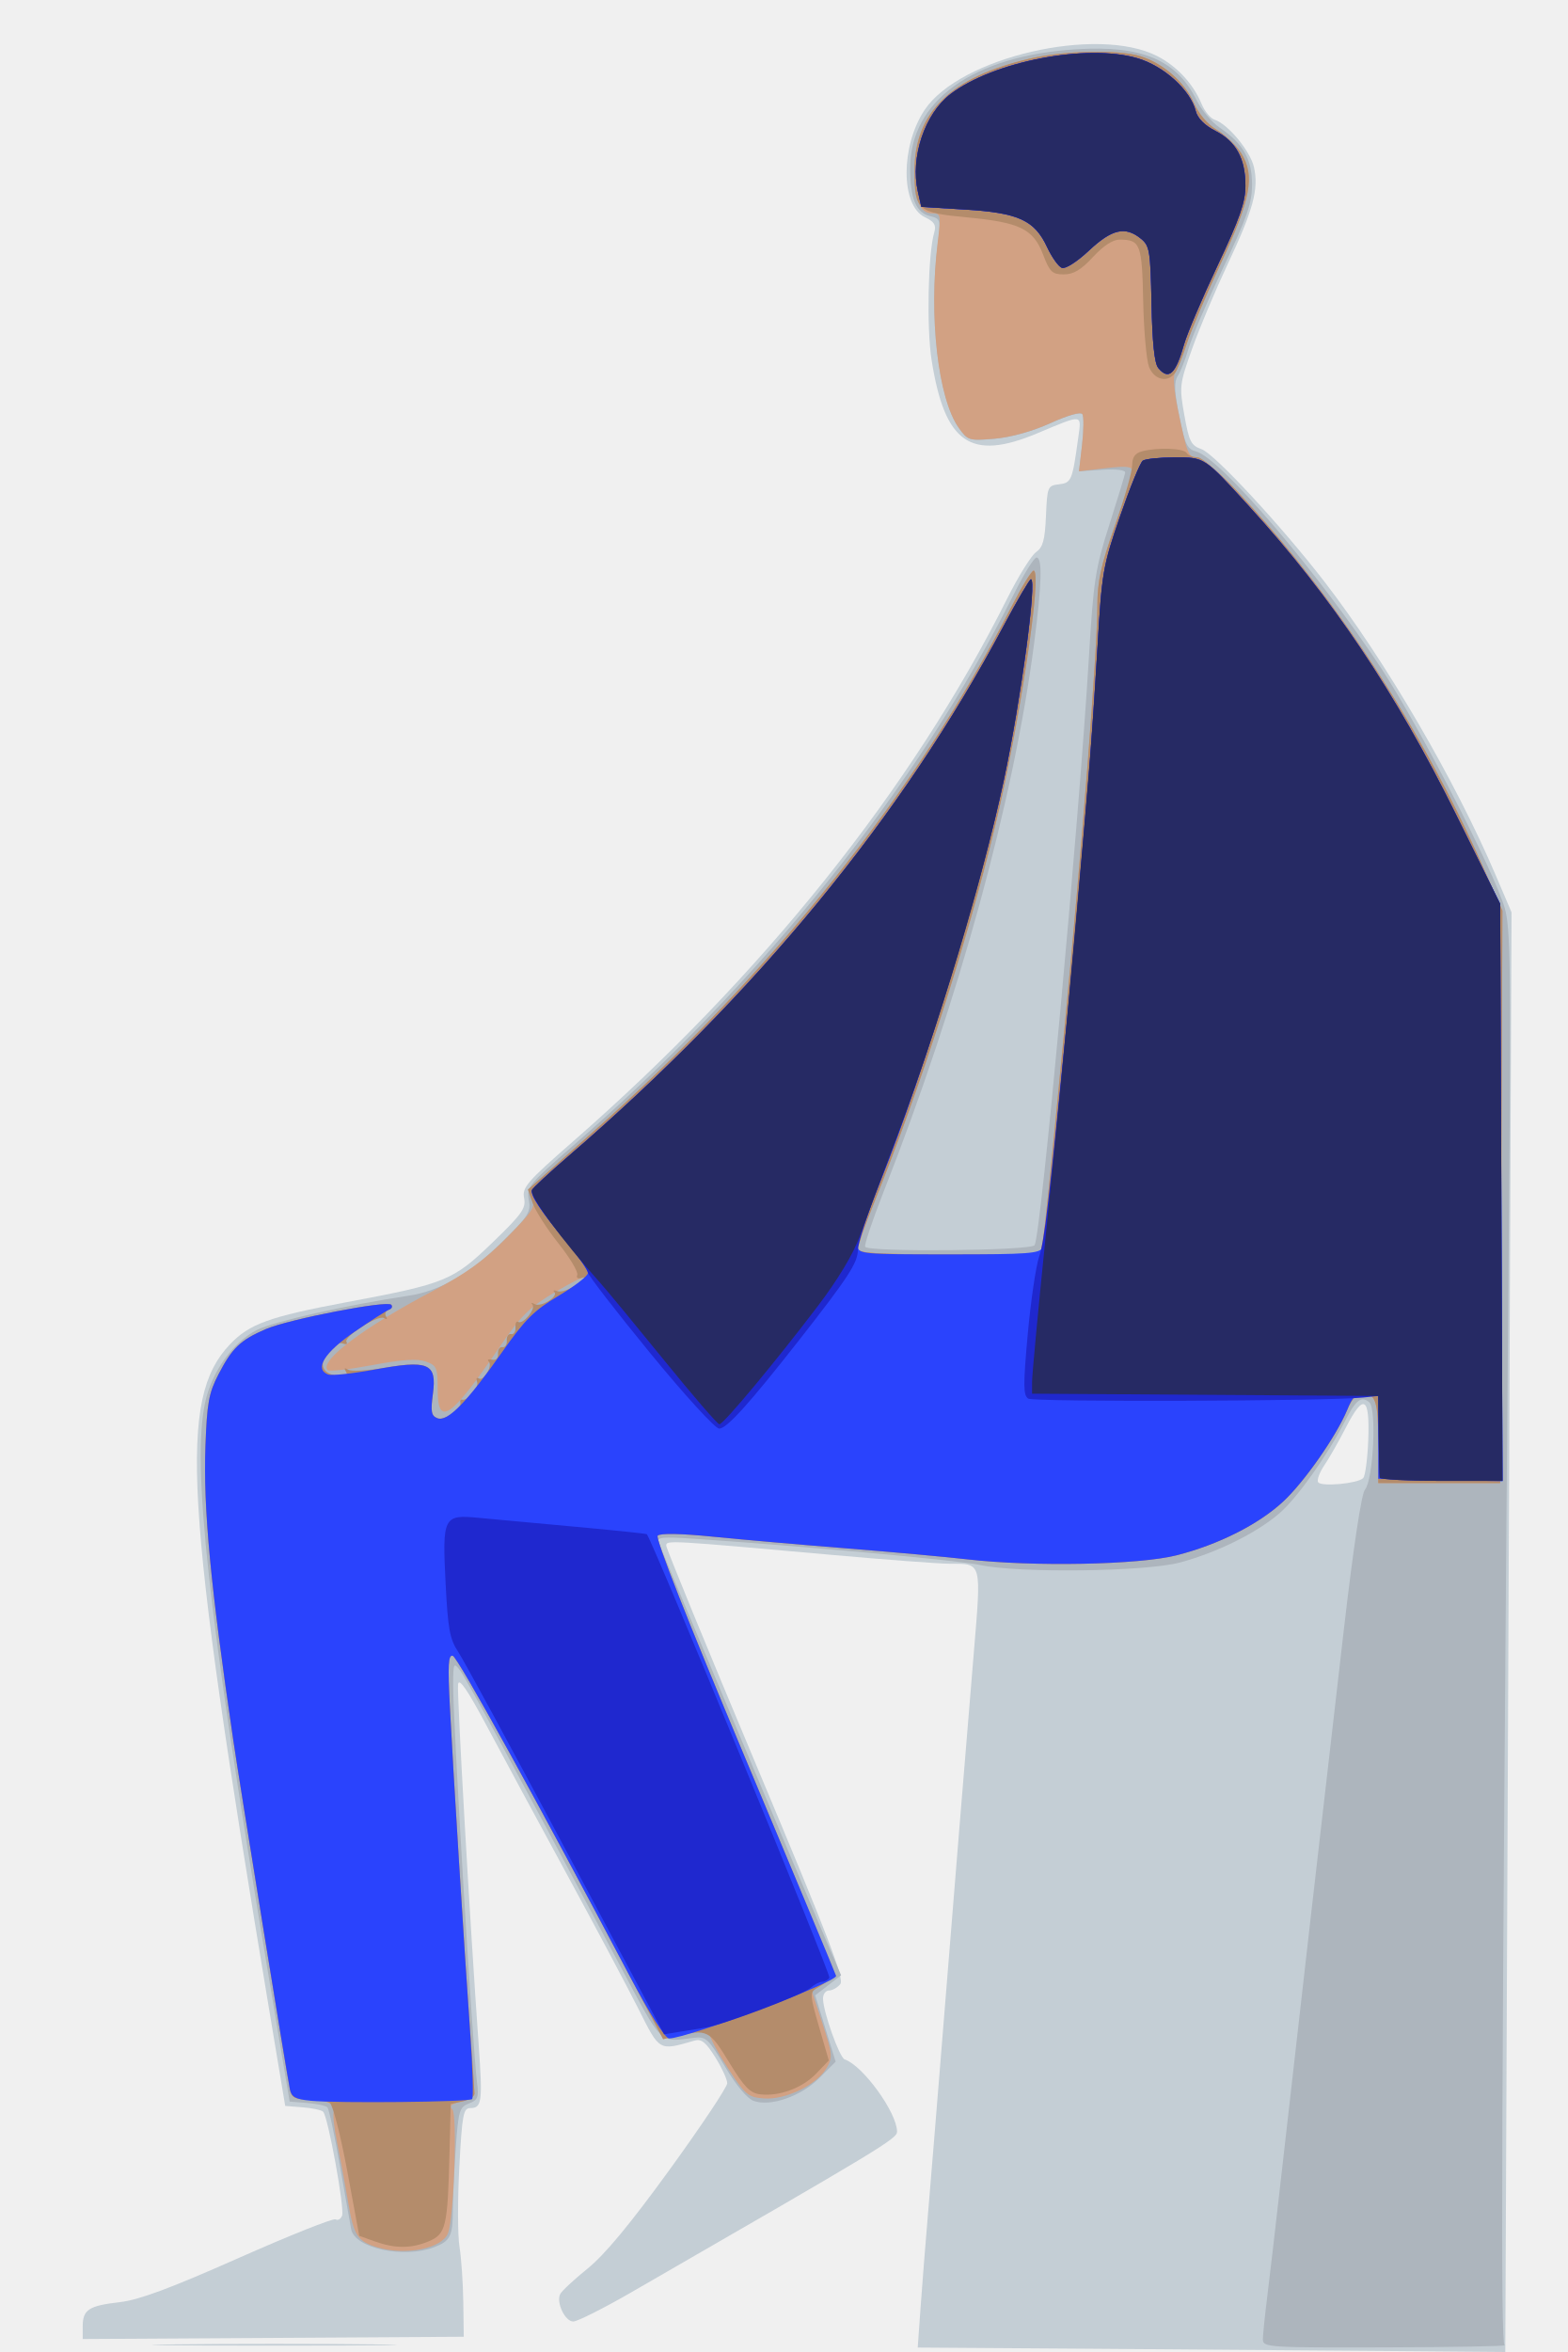
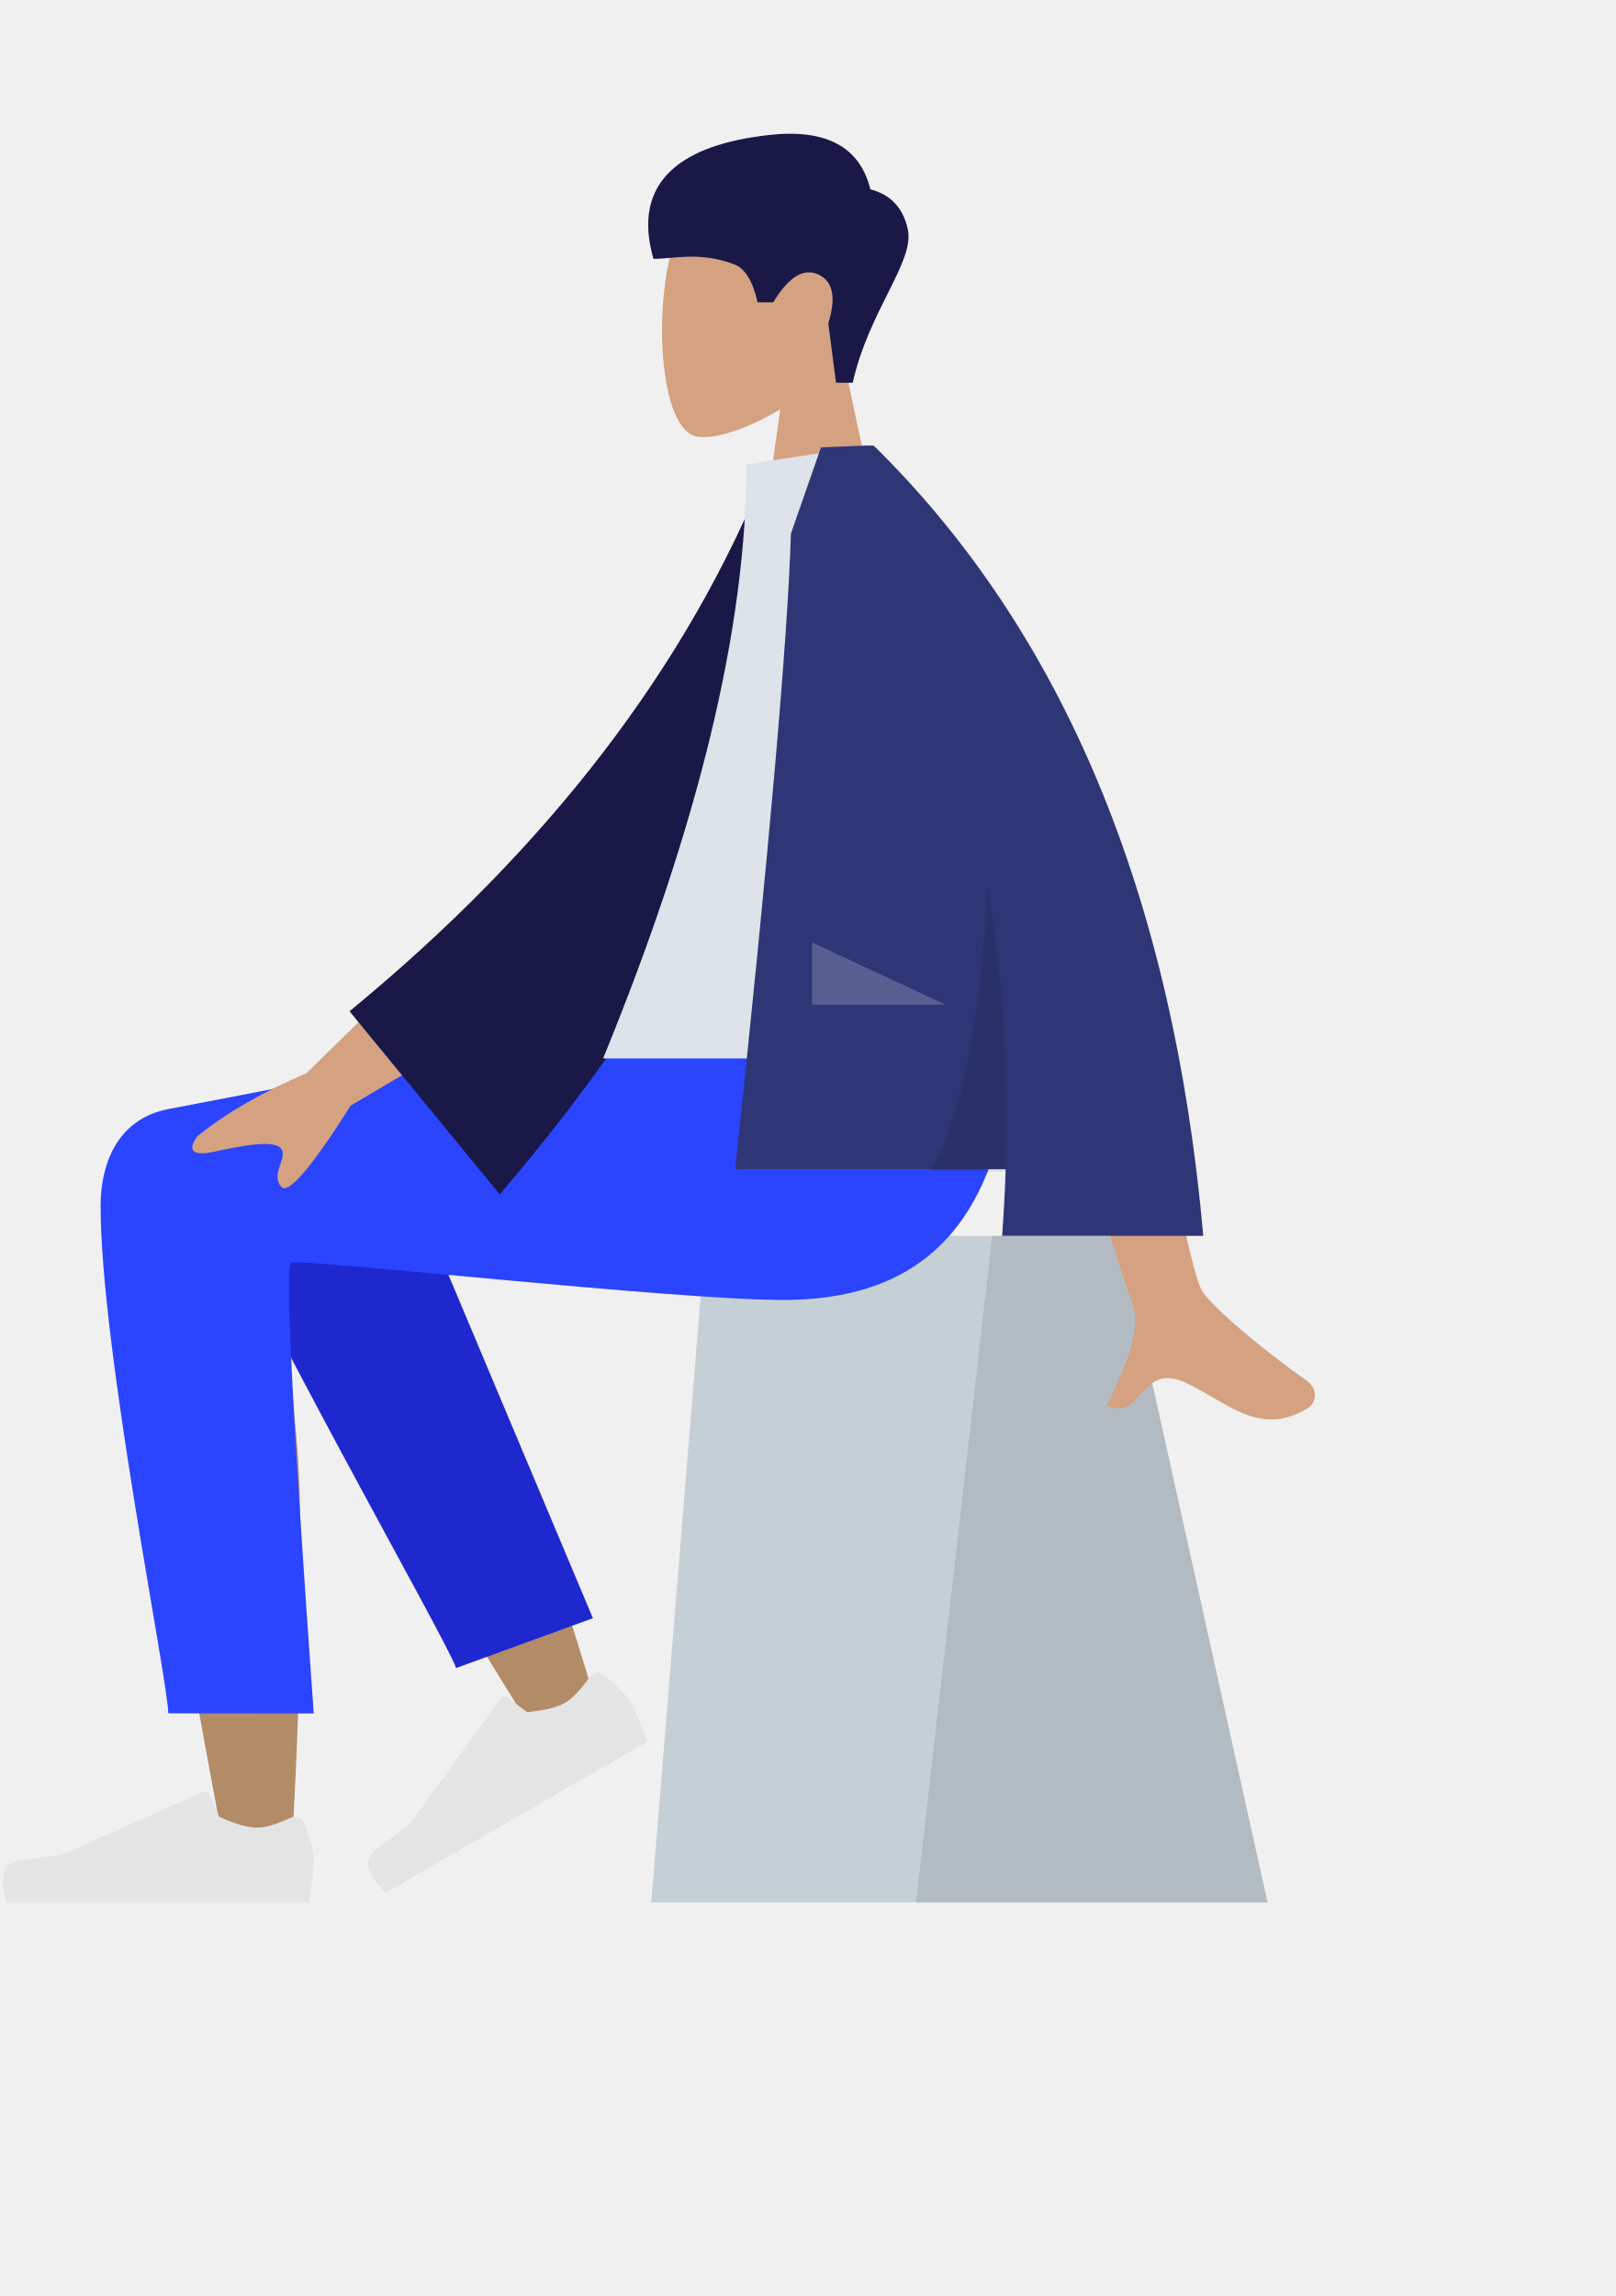
- <svg xmlns="http://www.w3.org/2000/svg" width="95.25mm" height="142.875mm" viewBox="0 0 95.25 142.875" version="1.1" id="svg8">
-   <defs id="defs2" />
-   <g id="layer1" transform="translate(-51.40476,-71.34821)">
-     <g id="g826">
-       <path style="fill:#c4ced5;stroke-width:0.265" d="m 117.583,214.025 -10.419,-0.072 0.174,-2.444 c 0.096,-1.344 0.291,-3.814 0.434,-5.487 0.143,-1.673 0.557,-6.734 0.92,-11.245 0.752,-9.349 1.254,-15.495 1.865,-22.856 0.481,-5.782 0.535,-5.576 -1.479,-5.583 -0.657,-0.002 -3.872,-0.244 -7.144,-0.537 -9.954,-0.892 -10.05,-0.897 -10.05,-0.563 0,0.168 2.451,6.143 5.448,13.279 4.428,10.546 5.388,13.046 5.127,13.36 -0.176,0.213 -0.485,0.386 -0.685,0.386 -0.2,0 -0.364,0.22 -0.364,0.488 0,0.784 1,3.594 1.317,3.699 1.105,0.368 3.181,3.235 3.181,4.393 0,0.424 -0.957,1.002 -16.16,9.763 -1.685,0.971 -3.265,1.765 -3.512,1.765 -0.492,0 -1.037,-1.121 -0.803,-1.651 0.081,-0.183 0.831,-0.886 1.668,-1.561 1.051,-0.849 2.598,-2.714 5.005,-6.036 1.916,-2.644 3.484,-4.996 3.484,-5.226 0,-0.23 -0.327,-0.941 -0.728,-1.581 -0.569,-0.909 -0.843,-1.129 -1.257,-1.01 -2.18,0.628 -2.106,0.67 -3.402,-1.91 -0.655,-1.303 -2.609,-4.979 -4.344,-8.168 -1.735,-3.189 -3.916,-7.227 -4.847,-8.973 -1.205,-2.259 -1.717,-3.008 -1.776,-2.597 -0.076,0.532 0.722,14.488 1.252,21.901 0.247,3.459 0.196,3.847 -0.51,3.847 -0.423,0 -0.495,0.388 -0.666,3.587 -0.106,1.973 -0.101,4.146 0.01,4.829 0.111,0.683 0.215,2.194 0.231,3.358 l 0.029,2.117 -11.576,0.069 -11.576,0.069 v -0.764 c 0,-1.019 0.367,-1.259 2.249,-1.475 1.174,-0.135 3.055,-0.833 7.227,-2.683 3.102,-1.376 5.752,-2.432 5.889,-2.347 0.137,0.085 0.315,-0.018 0.395,-0.227 0.164,-0.428 -0.857,-6.024 -1.152,-6.312 -0.104,-0.102 -0.665,-0.222 -1.247,-0.268 l -1.058,-0.084 -0.992,-5.953 c -5.14,-30.855 -5.501,-37.005 -2.368,-40.307 1.181,-1.245 2.387,-1.681 7.078,-2.561 6.055,-1.136 6.474,-1.308 8.902,-3.651 1.768,-1.706 2.018,-2.06 1.895,-2.679 -0.128,-0.642 0.17,-0.986 2.99,-3.452 11.5,-10.056 20.559,-21.387 26.375,-32.989 0.669,-1.335 1.452,-2.592 1.74,-2.794 0.42,-0.294 0.539,-0.73 0.603,-2.203 0.077,-1.773 0.104,-1.839 0.789,-1.918 0.756,-0.087 0.814,-0.225 1.168,-2.803 0.205,-1.491 0.337,-1.476 -2.5,-0.289 -4.044,1.691 -5.603,0.609 -6.404,-4.443 -0.313,-1.978 -0.221,-6.476 0.159,-7.769 0.132,-0.447 0.008,-0.646 -0.577,-0.926 -1.468,-0.704 -1.471,-4.324 -0.005,-6.517 2.139,-3.2 10.478,-5.128 14.127,-3.267 1.192,0.608 2.191,1.683 2.695,2.901 0.187,0.451 0.543,0.884 0.79,0.963 0.806,0.256 2.174,1.903 2.395,2.884 0.301,1.333 -0.042,2.597 -1.601,5.904 -0.741,1.573 -1.708,3.872 -2.149,5.108 -0.775,2.172 -0.791,2.31 -0.478,4.059 0.286,1.602 0.406,1.839 1.043,2.061 0.781,0.272 4.841,4.647 7.458,8.036 3.721,4.819 7.948,12.063 10.42,17.855 l 0.958,2.244 -0.19,43.727 -0.19,43.727 -7.433,-0.063 c -4.088,-0.035 -12.121,-0.096 -17.851,-0.135 z m 16.646,-52.887 c 0.126,-0.126 0.264,-1.168 0.308,-2.317 0.1,-2.641 -0.276,-2.856 -1.349,-0.773 -0.436,0.847 -1.03,1.889 -1.321,2.316 -0.29,0.427 -0.46,0.888 -0.376,1.023 0.178,0.288 2.404,0.085 2.738,-0.249 z m -72.175,52.622 c 3.311,-0.042 8.728,-0.042 12.039,0 3.311,0.042 0.602,0.076 -6.019,0.076 -6.621,0 -9.33,-0.034 -6.019,-0.076 z" id="path840" />
-       <path style="fill:#adb5bd;stroke-width:0.265" d="m 128.134,213.472 c 0,-0.268 0.118,-1.429 0.263,-2.58 0.145,-1.151 0.558,-4.712 0.919,-7.913 0.845,-7.501 2.553,-22.41 3.743,-32.676 0.578,-4.99 1.067,-8.221 1.279,-8.467 0.508,-0.586 0.721,-4.925 0.26,-5.307 -0.48,-0.398 -0.816,-0.144 -1.446,1.092 -1.088,2.133 -2.934,4.731 -4.024,5.665 -1.396,1.195 -3.762,2.365 -6.02,2.976 -2.084,0.564 -9.848,0.66 -12.171,0.151 -1.268,-0.278 -10.783,-1.149 -17.44,-1.596 -1.844,-0.124 -2.201,-0.086 -2.079,0.221 0.349,0.875 9.243,22.007 10.123,24.051 l 0.968,2.249 -0.788,0.61 -0.788,0.61 0.622,2.015 0.622,2.015 -0.987,0.987 c -1.116,1.116 -2.958,1.761 -3.99,1.397 -0.395,-0.14 -1.063,-0.937 -1.74,-2.078 -1.006,-1.697 -1.163,-1.844 -1.872,-1.759 -2.178,0.262 -1.867,0.571 -4.622,-4.591 -6.829,-12.794 -9.242,-17.242 -9.613,-17.727 -0.381,-0.497 -0.406,-0.449 -0.417,0.794 -0.019,2.141 1.179,22.123 1.456,24.281 0.111,0.863 0.044,1.029 -0.496,1.235 -0.574,0.218 -0.638,0.433 -0.798,2.681 -0.095,1.344 -0.175,3.051 -0.178,3.793 -0.005,1.586 -0.154,1.882 -1.143,2.258 -1.844,0.701 -4.816,0.058 -5.037,-1.09 -0.065,-0.337 -0.377,-2.101 -0.693,-3.92 -0.316,-1.819 -0.654,-3.389 -0.751,-3.488 -0.097,-0.099 -0.653,-0.218 -1.235,-0.265 l -1.058,-0.084 -1.375,-8.202 c -3.567,-21.275 -4.575,-30.461 -3.762,-34.255 0.402,-1.876 1.696,-3.69 3.152,-4.42 1.03,-0.517 5.391,-1.499 9.26,-2.086 1.852,-0.281 3.675,-1.333 5.623,-3.245 1.616,-1.586 1.772,-1.832 1.633,-2.571 -0.145,-0.77 0.009,-0.958 2.711,-3.308 11.546,-10.039 20.831,-21.664 26.779,-33.525 0.602,-1.201 1.212,-2.183 1.356,-2.183 0.369,0 0.326,1.596 -0.143,5.212 -1.228,9.483 -4.592,21.741 -9.134,33.285 -0.687,1.746 -1.196,3.264 -1.131,3.373 0.2,0.336 10.084,0.24 10.294,-0.1 0.386,-0.624 2.691,-25.577 3.297,-35.685 0.282,-4.709 0.391,-5.413 1.241,-8.07 0.512,-1.601 0.946,-3.029 0.965,-3.174 0.02,-0.156 -0.545,-0.226 -1.385,-0.172 l -1.418,0.092 0.186,-1.6 c 0.102,-0.88 0.112,-1.719 0.022,-1.864 -0.099,-0.16 -0.865,0.054 -1.943,0.543 -1.086,0.493 -2.407,0.861 -3.391,0.945 -1.558,0.133 -1.631,0.11 -2.181,-0.662 -1.244,-1.747 -1.835,-6.824 -1.29,-11.076 0.204,-1.594 0.196,-1.626 -0.472,-1.793 -0.838,-0.21 -1.191,-1.069 -1.191,-2.899 0,-4.109 3.826,-6.848 10.104,-7.232 3.991,-0.244 6.084,0.644 7.298,3.096 0.291,0.589 0.919,1.335 1.395,1.66 1.439,0.98 1.973,1.914 1.973,3.453 0,1.141 -0.294,1.989 -1.758,5.074 -0.967,2.037 -1.912,4.24 -2.099,4.895 -0.188,0.655 -0.48,1.4 -0.65,1.657 -0.238,0.36 -0.219,0.919 0.086,2.452 0.336,1.69 0.486,2.009 1.004,2.139 1.474,0.37 7.397,7.3 11.28,13.2 2.28,3.464 6.847,12.327 7.489,14.536 0.348,1.196 0.383,3.649 0.262,18.162 -0.468,55.928 -0.518,69.041 -0.268,69.146 0.146,0.061 -3.099,0.121 -7.21,0.132 -7.09,0.02 -7.474,-0.004 -7.474,-0.466 z" id="path838" />
-       <path style="fill:#d2a183;stroke-width:0.265" d="m 74.34,207.869 c -1.212,-0.364 -1.445,-0.721 -1.779,-2.722 -0.175,-1.047 -0.476,-2.669 -0.669,-3.604 -0.194,-0.935 -0.283,-1.812 -0.199,-1.948 0.237,-0.383 -0.476,-0.709 -1.564,-0.713 -0.81,-0.003 -1.009,-0.111 -1.108,-0.599 -0.206,-1.016 -3.033,-18.438 -3.445,-21.233 -1.384,-9.387 -1.826,-14.06 -1.689,-17.859 0.095,-2.632 0.203,-3.221 0.797,-4.366 0.829,-1.598 1.327,-2.073 2.87,-2.738 1.383,-0.597 7.362,-1.759 7.62,-1.481 0.097,0.105 0.042,0.238 -0.122,0.297 -0.164,0.059 -1.116,0.669 -2.117,1.355 -1.824,1.252 -2.448,2.26 -1.599,2.586 0.214,0.082 1.483,-0.052 2.82,-0.298 3.292,-0.605 3.798,-0.397 3.551,1.463 -0.147,1.105 -0.101,1.348 0.279,1.494 0.606,0.233 1.791,-0.979 3.912,-4.002 1.4,-1.994 1.958,-2.552 3.434,-3.432 0.97,-0.578 1.714,-1.1 1.654,-1.16 -0.06,-0.06 -0.917,0.371 -1.904,0.957 -1.511,0.898 -2.033,1.416 -3.301,3.276 -2.981,4.373 -3.785,4.929 -3.785,2.617 0,-1.335 -0.055,-1.465 -0.723,-1.703 -0.52,-0.185 -1.434,-0.124 -3.255,0.219 -1.392,0.262 -2.611,0.398 -2.707,0.301 -0.544,-0.544 2.239,-2.632 6.441,-4.833 1.973,-1.034 3.076,-1.831 4.438,-3.209 1.575,-1.592 1.776,-1.902 1.53,-2.362 -0.253,-0.472 0.142,-0.904 3.669,-4.025 10.879,-9.626 19.745,-20.734 25.427,-31.86 0.64,-1.253 1.265,-2.279 1.389,-2.279 0.553,-0.003 -0.858,9.372 -2.333,15.501 -1.715,7.13 -4.55,15.947 -7.389,22.979 -0.525,1.302 -0.955,2.522 -0.955,2.712 0,0.273 1.159,0.345 5.544,0.345 h 5.544 l 0.147,-0.86 c 0.137,-0.804 0.38,-3.174 1.332,-13.031 1.053,-10.898 1.98,-22.79 1.982,-25.452 0.002,-1.541 0.203,-2.474 1.058,-4.895 0.581,-1.645 1.057,-3.151 1.058,-3.348 0.002,-0.281 -0.341,-0.317 -1.615,-0.169 l -1.617,0.188 0.186,-1.603 c 0.102,-0.882 0.112,-1.722 0.022,-1.867 -0.099,-0.16 -0.865,0.054 -1.943,0.543 -1.086,0.493 -2.407,0.861 -3.391,0.945 -1.558,0.133 -1.631,0.11 -2.181,-0.662 -1.26,-1.769 -1.828,-6.766 -1.279,-11.239 0.208,-1.694 0.192,-1.786 -0.321,-1.786 -0.768,0 -1.089,-0.778 -1.089,-2.639 0,-3.507 2.23,-5.653 7.037,-6.77 2.06,-0.479 5.351,-0.55 6.682,-0.143 1.364,0.416 2.696,1.572 3.247,2.818 0.311,0.703 0.846,1.333 1.421,1.672 0.507,0.299 1.168,0.936 1.469,1.415 0.85,1.354 0.586,2.767 -1.256,6.714 -0.877,1.879 -1.805,4.072 -2.062,4.872 -0.257,0.8 -0.573,1.588 -0.701,1.751 -0.138,0.175 -0.067,1.094 0.174,2.249 0.568,2.722 0.632,2.879 1.179,2.879 0.267,0 1.35,0.923 2.408,2.051 5.944,6.34 11.192,14.347 14.92,22.764 l 1.205,2.722 -0.068,17.387 -0.068,17.387 h -3.704 -3.704 v -2.381 c 0,-2.577 -0.146,-3.043 -0.955,-3.043 -0.36,0 -0.658,0.315 -0.938,0.992 -0.655,1.582 -2.624,4.393 -3.9,5.569 -1.502,1.384 -3.913,2.598 -6.448,3.247 -2.285,0.585 -8.733,0.71 -12.732,0.248 -1.253,-0.145 -4.541,-0.443 -7.306,-0.663 -2.765,-0.22 -6.428,-0.54 -8.139,-0.712 -1.948,-0.196 -3.205,-0.22 -3.362,-0.063 -0.156,0.156 1.824,5.188 5.295,13.454 3.049,7.262 5.544,13.242 5.544,13.287 0,0.045 -0.337,0.257 -0.748,0.47 l -0.748,0.387 0.665,2.022 c 0.618,1.881 0.636,2.072 0.252,2.729 -0.59,1.011 -2.484,1.932 -3.784,1.84 -0.981,-0.07 -1.137,-0.198 -2.182,-1.795 -0.619,-0.946 -1.126,-1.883 -1.126,-2.084 -0.001,-0.362 -0.057,-0.358 -2.281,0.151 -0.489,0.112 -0.816,-0.356 -2.565,-3.666 -5.566,-10.534 -10.457,-19.391 -10.767,-19.494 -0.279,-0.093 -0.314,0.521 -0.178,3.162 0.213,4.127 0.885,14.853 1.225,19.549 0.142,1.965 0.263,3.711 0.268,3.882 0.005,0.17 -0.36,0.391 -0.811,0.49 -0.582,0.128 -0.738,0.262 -0.537,0.463 0.318,0.318 0.106,6.536 -0.256,7.519 -0.345,0.935 -2.572,1.387 -4.291,0.871 z" id="path836" />
-       <path style="fill:#b48c6b;stroke-width:0.265" d="m 74.159,207.499 -0.926,-0.333 -0.729,-3.931 c -0.401,-2.162 -0.877,-4.025 -1.058,-4.14 -0.181,-0.115 -0.774,-0.211 -1.317,-0.213 -0.81,-0.003 -1.009,-0.111 -1.108,-0.599 -0.206,-1.016 -3.033,-18.438 -3.445,-21.233 -1.384,-9.387 -1.826,-14.06 -1.689,-17.859 0.095,-2.632 0.203,-3.221 0.797,-4.366 0.829,-1.598 1.327,-2.073 2.87,-2.738 1.383,-0.597 7.362,-1.759 7.62,-1.481 0.097,0.105 0.026,0.244 -0.156,0.309 -0.183,0.065 -0.254,0.246 -0.158,0.402 0.101,0.164 0.05,0.206 -0.121,0.1 -0.359,-0.222 -2.481,1.13 -2.281,1.453 0.078,0.126 -0.021,0.167 -0.219,0.091 -0.483,-0.185 -1.324,0.776 -1.209,1.382 0.058,0.305 0.369,0.514 0.845,0.569 0.543,0.062 0.697,-0.004 0.552,-0.239 -0.135,-0.219 -0.092,-0.258 0.132,-0.12 0.183,0.113 1.196,0.058 2.25,-0.122 2.663,-0.456 3.134,-0.197 2.896,1.594 -0.143,1.076 -0.096,1.335 0.267,1.474 0.442,0.17 1.509,-0.56 1.402,-0.959 -0.031,-0.114 0.015,-0.189 0.102,-0.167 0.35,0.088 1.048,-0.731 0.916,-1.075 -0.078,-0.203 -0.03,-0.299 0.107,-0.215 0.305,0.189 0.859,-0.776 0.596,-1.039 -0.104,-0.104 -0.011,-0.149 0.208,-0.101 0.241,0.054 0.383,-0.089 0.362,-0.364 -0.019,-0.249 0.1,-0.428 0.265,-0.397 0.165,0.031 0.284,-0.148 0.265,-0.397 -0.019,-0.249 0.1,-0.428 0.265,-0.397 0.165,0.031 0.283,-0.151 0.263,-0.404 -0.02,-0.253 0.053,-0.405 0.163,-0.337 0.294,0.182 1.099,-0.796 0.866,-1.053 -0.109,-0.121 -0.05,-0.134 0.131,-0.029 0.382,0.22 1.48,-0.456 1.197,-0.738 -0.104,-0.104 -0.014,-0.123 0.2,-0.043 0.214,0.08 0.746,-0.105 1.183,-0.411 0.437,-0.306 0.591,-0.491 0.344,-0.41 -0.283,0.092 -0.404,0.029 -0.328,-0.171 0.067,-0.175 -0.445,-1.032 -1.138,-1.905 -0.693,-0.873 -1.396,-1.968 -1.562,-2.432 l -0.302,-0.845 3.932,-3.479 c 10.858,-9.607 19.729,-20.724 25.407,-31.842 0.64,-1.253 1.265,-2.279 1.389,-2.279 0.553,-0.003 -0.858,9.372 -2.333,15.501 -1.715,7.13 -4.55,15.947 -7.389,22.979 -0.525,1.302 -0.955,2.522 -0.955,2.712 0,0.273 1.159,0.345 5.544,0.345 h 5.544 l 0.147,-0.86 c 0.137,-0.804 0.38,-3.174 1.332,-13.031 1.053,-10.898 1.98,-22.79 1.982,-25.452 0.002,-1.541 0.203,-2.474 1.058,-4.895 0.581,-1.645 1.057,-3.304 1.058,-3.688 0.002,-0.498 0.172,-0.742 0.598,-0.856 0.936,-0.251 2.532,-0.193 2.712,0.098 0.09,0.146 0.383,0.265 0.651,0.265 0.268,0 1.353,0.923 2.41,2.051 5.944,6.34 11.192,14.347 14.92,22.764 l 1.205,2.722 -0.068,17.387 -0.068,17.387 h -3.704 -3.704 v -2.381 c 0,-2.577 -0.146,-3.043 -0.955,-3.043 -0.36,0 -0.658,0.315 -0.938,0.992 -0.655,1.582 -2.624,4.393 -3.9,5.569 -1.502,1.384 -3.913,2.598 -6.448,3.247 -2.285,0.585 -8.733,0.71 -12.732,0.248 -1.253,-0.145 -4.541,-0.443 -7.306,-0.663 -2.765,-0.22 -6.428,-0.54 -8.139,-0.712 -1.948,-0.196 -3.205,-0.22 -3.362,-0.063 -0.156,0.156 1.828,5.196 5.304,13.474 4.611,10.981 5.488,13.27 5.17,13.492 -0.21,0.147 -0.583,0.388 -0.827,0.535 -0.412,0.248 -0.401,0.418 0.152,2.322 l 0.597,2.055 -0.759,0.793 c -0.845,0.882 -2.247,1.404 -3.404,1.267 -0.621,-0.073 -0.968,-0.43 -1.891,-1.942 -1.201,-1.967 -1.327,-2.031 -3.189,-1.596 l -0.824,0.192 -2.006,-3.796 C 84.121,180.893 79.229,172.037 78.92,171.933 c -0.279,-0.093 -0.314,0.521 -0.178,3.162 0.213,4.127 0.885,14.853 1.225,19.549 0.142,1.965 0.263,3.711 0.268,3.882 0.005,0.17 -0.318,0.382 -0.718,0.471 l -0.728,0.161 -0.073,2.968 c -0.111,4.504 -0.213,4.934 -1.268,5.375 -1.069,0.447 -2.044,0.446 -3.288,-0.002 z M 121.219,93.639 c -0.158,-0.4 -0.318,-2.199 -0.356,-3.998 -0.072,-3.48 -0.168,-3.729 -1.435,-3.737 -0.406,-0.003 -0.989,0.379 -1.613,1.054 -0.725,0.785 -1.183,1.058 -1.776,1.058 -0.703,0 -0.853,-0.143 -1.255,-1.196 -0.598,-1.565 -1.408,-1.963 -4.607,-2.265 -3.032,-0.286 -3.21,-0.442 -3.21,-2.818 0,-3.576 2.196,-5.709 7.037,-6.835 2.06,-0.479 5.351,-0.55 6.682,-0.143 1.364,0.416 2.696,1.572 3.247,2.818 0.311,0.703 0.846,1.333 1.421,1.672 0.507,0.299 1.168,0.936 1.469,1.415 0.85,1.354 0.586,2.767 -1.256,6.714 -0.877,1.879 -1.805,4.072 -2.062,4.872 -0.257,0.8 -0.586,1.604 -0.73,1.786 -0.458,0.578 -1.251,0.375 -1.556,-0.397 z" id="path834" />
-       <path style="fill:#2a43fd;stroke-width:0.265" d="m 70.258,198.957 c -0.899,-0.088 -1.147,-0.226 -1.24,-0.69 -0.206,-1.023 -3.037,-18.475 -3.441,-21.218 -1.384,-9.387 -1.826,-14.06 -1.689,-17.859 0.095,-2.632 0.203,-3.221 0.797,-4.366 0.829,-1.598 1.327,-2.073 2.87,-2.738 1.383,-0.597 7.362,-1.759 7.62,-1.481 0.097,0.105 0.042,0.238 -0.122,0.297 -0.164,0.059 -1.116,0.669 -2.117,1.355 -1.824,1.252 -2.448,2.26 -1.599,2.586 0.214,0.082 1.483,-0.052 2.82,-0.298 3.292,-0.605 3.798,-0.397 3.551,1.463 -0.147,1.105 -0.101,1.348 0.279,1.494 0.606,0.233 1.791,-0.979 3.912,-4.002 1.404,-2 1.955,-2.551 3.448,-3.44 0.977,-0.582 1.777,-1.201 1.777,-1.375 1.19e-4,-0.174 -0.574,-1.008 -1.275,-1.852 -1.567,-1.886 -2.243,-2.903 -2.123,-3.196 0.05,-0.123 1.044,-1.044 2.208,-2.048 11.445,-9.868 20.27,-20.616 26.445,-32.208 0.833,-1.564 1.581,-2.844 1.662,-2.844 0.381,0 -0.595,7.25 -1.639,12.171 -1.38,6.505 -4.759,17.485 -7.521,24.437 -0.744,1.871 -1.352,3.628 -1.352,3.903 0,0.474 0.283,0.5 5.528,0.5 4.839,0 5.548,-0.053 5.692,-0.426 0.09,-0.234 0.401,-2.824 0.691,-5.755 0.29,-2.931 0.645,-6.519 0.789,-7.974 0.276,-2.79 0.842,-9.147 1.306,-14.684 0.153,-1.819 0.403,-5.45 0.556,-8.07 0.266,-4.545 0.329,-4.908 1.374,-7.938 0.602,-1.746 1.222,-3.262 1.377,-3.369 0.155,-0.107 1.013,-0.196 1.906,-0.198 1.859,-0.005 1.798,-0.045 4.571,2.998 4.967,5.449 8.881,11.278 12.548,18.688 l 2.687,5.43 0.072,17.536 0.072,17.536 -3.776,-0.073 -3.776,-0.073 v -2.514 -2.514 l -0.734,-0.084 c -0.632,-0.073 -0.792,0.056 -1.152,0.926 -0.662,1.598 -2.626,4.406 -3.907,5.587 -1.502,1.384 -3.913,2.598 -6.448,3.247 -2.285,0.585 -8.733,0.71 -12.732,0.248 -1.253,-0.145 -4.541,-0.443 -7.306,-0.663 -2.765,-0.22 -6.428,-0.54 -8.139,-0.712 -1.948,-0.196 -3.205,-0.22 -3.362,-0.063 -0.156,0.156 1.824,5.188 5.295,13.454 3.049,7.262 5.544,13.243 5.544,13.29 0,0.404 -9.069,3.798 -10.149,3.798 -0.232,0 -1.197,-1.528 -2.382,-3.77 -5.557,-10.517 -10.445,-19.366 -10.754,-19.47 -0.279,-0.093 -0.314,0.521 -0.178,3.162 0.203,3.938 0.862,14.51 1.234,19.792 0.148,2.098 0.2,3.884 0.115,3.969 -0.179,0.18 -8.183,0.262 -9.833,0.101 z M 121.776,93.696 c -0.227,-0.273 -0.36,-1.548 -0.406,-3.895 -0.064,-3.231 -0.112,-3.523 -0.651,-3.959 -0.946,-0.766 -1.751,-0.581 -3.147,0.724 -0.738,0.69 -1.436,1.135 -1.652,1.052 -0.206,-0.079 -0.608,-0.645 -0.894,-1.258 -0.761,-1.633 -1.741,-2.084 -4.959,-2.28 l -2.684,-0.164 -0.209,-0.926 c -0.47,-2.086 0.416,-4.732 1.986,-5.93 2.602,-1.984 8.267,-3.072 11.344,-2.177 1.605,0.466 3.232,1.94 3.552,3.216 0.108,0.431 0.543,0.869 1.192,1.2 1.254,0.64 1.826,1.684 1.826,3.333 0,0.993 -0.354,2.005 -1.692,4.842 -0.931,1.972 -1.844,4.122 -2.031,4.776 -0.523,1.839 -0.936,2.218 -1.577,1.446 z" id="path832" />
-       <path style="fill:#1f28cf;stroke-width:0.265" d="m 85.801,183.763 c -3.274,-6.139 -6.224,-11.569 -6.555,-12.068 -0.514,-0.774 -0.626,-1.385 -0.768,-4.183 -0.204,-4.02 -0.128,-4.17 2.005,-3.961 0.815,0.08 3.436,0.322 5.825,0.537 2.389,0.216 4.368,0.422 4.398,0.459 0.368,0.449 11.201,26.764 11.091,26.942 -0.083,0.135 -0.284,0.245 -0.446,0.245 -0.162,0 -0.482,0.17 -0.712,0.378 -0.452,0.409 -5.289,2.236 -6.371,2.406 -0.364,0.057 -1.078,0.172 -1.587,0.255 l -0.926,0.151 z M 135.235,161.108 c -0.023,-0.109 -0.053,-1.27 -0.066,-2.58 l -0.024,-2.381 -0.926,0.096 c -2.144,0.223 -20.006,0.28 -20.34,0.066 -0.306,-0.197 -0.311,-0.814 -0.031,-3.902 0.183,-2.018 0.496,-4.144 0.694,-4.727 0.318,-0.933 0.585,-3.197 1.684,-14.287 0.276,-2.79 0.842,-9.147 1.306,-14.684 0.153,-1.819 0.403,-5.45 0.556,-8.07 0.266,-4.545 0.329,-4.908 1.374,-7.938 0.602,-1.746 1.222,-3.262 1.377,-3.369 0.155,-0.107 1.013,-0.196 1.906,-0.198 1.859,-0.005 1.798,-0.045 4.571,2.998 4.967,5.449 8.881,11.278 12.548,18.688 l 2.687,5.43 0.072,17.529 0.072,17.529 h -3.71 c -2.04,0 -3.729,-0.089 -3.752,-0.198 z m -44.342,-7.585 c -2.074,-2.532 -3.77,-4.728 -3.77,-4.879 0,-0.151 -0.574,-0.965 -1.275,-1.81 -1.567,-1.886 -2.243,-2.903 -2.123,-3.196 0.05,-0.123 1.044,-1.044 2.208,-2.048 11.445,-9.868 20.27,-20.616 26.445,-32.208 0.833,-1.564 1.581,-2.844 1.662,-2.844 0.381,0 -0.595,7.25 -1.639,12.171 -1.38,6.505 -4.759,17.485 -7.521,24.437 -0.744,1.871 -1.352,3.729 -1.352,4.127 0,0.774 -0.582,1.669 -3.534,5.435 -3.066,3.912 -4.431,5.424 -4.893,5.422 -0.243,-0.001 -2.106,-2.04 -4.207,-4.606 z M 121.776,93.696 c -0.227,-0.273 -0.36,-1.548 -0.406,-3.895 -0.064,-3.231 -0.112,-3.523 -0.651,-3.959 -0.946,-0.766 -1.751,-0.581 -3.147,0.724 -0.738,0.69 -1.436,1.135 -1.652,1.052 -0.206,-0.079 -0.608,-0.645 -0.894,-1.258 -0.761,-1.633 -1.741,-2.084 -4.959,-2.28 l -2.684,-0.164 -0.209,-0.926 c -0.47,-2.086 0.416,-4.732 1.986,-5.93 2.602,-1.984 8.267,-3.072 11.344,-2.177 1.605,0.466 3.232,1.94 3.552,3.216 0.108,0.431 0.543,0.869 1.192,1.2 1.254,0.64 1.826,1.684 1.826,3.333 0,0.993 -0.354,2.005 -1.692,4.842 -0.931,1.972 -1.844,4.122 -2.031,4.776 -0.523,1.839 -0.936,2.218 -1.577,1.446 z" id="path830" />
-       <path style="fill:#262a64;stroke-width:0.265" d="m 135.235,161.108 c -0.023,-0.109 -0.053,-1.27 -0.066,-2.58 l -0.024,-2.381 -10.517,-0.069 -10.517,-0.069 0.001,-0.725 c 7.9e-4,-0.399 0.353,-4.181 0.783,-8.406 0.896,-8.802 1.13,-11.244 1.856,-19.306 0.846,-9.401 1.044,-11.904 1.338,-16.933 0.266,-4.545 0.329,-4.908 1.374,-7.938 0.602,-1.746 1.222,-3.262 1.377,-3.369 0.155,-0.107 1.013,-0.196 1.906,-0.198 1.859,-0.005 1.798,-0.045 4.571,2.998 4.967,5.449 8.881,11.278 12.548,18.688 l 2.687,5.43 0.072,17.529 0.072,17.529 h -3.71 c -2.04,0 -3.729,-0.089 -3.752,-0.198 z m -43.49,-7.142 c -1.741,-2.145 -3.487,-4.259 -3.879,-4.696 -2.336,-2.608 -4.29,-5.265 -4.141,-5.632 0.05,-0.123 1.044,-1.044 2.208,-2.048 11.445,-9.868 20.27,-20.616 26.445,-32.208 0.833,-1.564 1.581,-2.844 1.662,-2.844 0.381,0 -0.595,7.247 -1.639,12.171 -1.287,6.07 -3.925,14.854 -6.557,21.828 -0.879,2.328 -1.871,4.991 -2.206,5.917 -0.385,1.065 -1.32,2.62 -2.542,4.23 -2.578,3.395 -5.733,7.183 -5.983,7.183 -0.111,0 -1.626,-1.755 -3.368,-3.901 z M 121.776,93.696 c -0.227,-0.273 -0.36,-1.548 -0.406,-3.895 -0.064,-3.231 -0.112,-3.523 -0.651,-3.959 -0.946,-0.766 -1.751,-0.581 -3.147,0.724 -0.738,0.69 -1.436,1.135 -1.652,1.052 -0.206,-0.079 -0.608,-0.645 -0.894,-1.258 -0.761,-1.633 -1.741,-2.084 -4.959,-2.28 l -2.684,-0.164 -0.209,-0.926 c -0.47,-2.086 0.416,-4.732 1.986,-5.93 2.602,-1.984 8.267,-3.072 11.344,-2.177 1.605,0.466 3.232,1.94 3.552,3.216 0.108,0.431 0.543,0.869 1.192,1.2 1.254,0.64 1.826,1.684 1.826,3.333 0,0.993 -0.354,2.005 -1.692,4.842 -0.931,1.972 -1.844,4.122 -2.031,4.776 -0.523,1.839 -0.936,2.218 -1.577,1.446 z" id="path828" />
+ <svg xmlns="http://www.w3.org/2000/svg" width="321px" height="456px" viewBox="0 0 321 456" version="1.1">
+   <g id="STYLEGUIDE" stroke="none" stroke-width="1" fill="none" fill-rule="evenodd">
+     <g id="Styleguide" transform="translate(-535, -1859)">
+       <g id="Group-2" transform="translate(536.6452, 1859.942)">
+         <g id="Group" transform="translate(87.29032, 0)">
+           <g id="Head/Front" transform="translate(72.3871, 55.52022) scale(-1, 1) translate(-72.3871, -55.52022) ">
+             <g id="Head" transform="translate(57.48387, 33.09859)" fill="#D4A181">
+               <path d="M40.604,9.752 C46.773,21.285 46.04,50.537 38.067,52.598 C34.888,53.42 28.115,51.407 21.221,47.239 L25.548,77.942 L0,77.942 L8.795,36.825 C3.89,31.05 0.57,23.973 1.125,16.043 C2.723,-6.807 34.436,-1.78 40.604,9.752 Z" id="Head-[skin]" />
+             </g>
+             <path d="M64.316,75.067 C61.11,60.759 51.975,51.005 53.37,44.61 C54.3,40.347 56.779,37.695 60.807,36.656 C62.89,28.204 69.608,24.609 80.962,25.871 C97.994,27.764 108.388,34.858 103.899,50.468 C99.773,50.468 94.791,48.971 87.903,51.535 C85.717,52.349 84.154,54.873 83.213,59.106 L80.1,59.106 C77.079,54.082 74.1,52.236 71.164,53.568 C68.227,54.899 67.56,58.133 69.161,63.27 L67.628,75.067 L64.316,75.067 Z" id="Hair" fill="#191847" />
+           </g>
+         </g>
+         <g id="Group" transform="translate(0, 199.6592)">
+           <g id="Bottom/Skinny-Jeans-1" transform="translate(159.6774, 127.5897) scale(-1, 1) translate(-159.6774, -127.5897) ">
+             <g id="Group" transform="translate(10.64516, 44.84325)">
+               <g id="Seat-Stuff" transform="translate(58.54839, 0)">
+                 <polygon fill="#C5CFD6" points="29.405 0 111.643 0 122.419 132.394 0 132.394" />
+                 <polygon fill-opacity="0.1" fill="#000000" points="29.405 0 54.698 0 69.836 132.394 0 132.394" />
+               </g>
+             </g>
+             <path d="M274.596,22.162 L274.903,21.982 C283.703,17.038 298.075,23.753 298.065,31.218 C298.034,53.815 277.473,160.316 276.4,167.048 C275.326,173.781 263.826,175.559 263.156,167.07 C262.091,153.563 260.111,106.805 262.092,85.162 C262.91,76.228 263.79,67.72 264.657,60.129 C253.869,79.67 237.183,107.65 214.599,144.068 L202.34,138.451 C211.967,106.637 219.861,84.178 226.022,71.073 C236.571,48.633 246.462,29.417 250.625,22.648 C257.174,12 268.573,15.716 274.596,22.162 Z" id="Legs-[skin]" fill="#B28B67" />
+             <path d="M222.343,131.651 L227.689,23.312 C231.599,4.581 264.851,13.308 264.847,23.347 C264.838,46.141 251.253,124.865 251.25,131.656 L222.343,131.651 Z" id="LegLower" fill="#1F28CF" transform="translate(243.5954, 71.9787) rotate(20) translate(-243.5954, -71.9787) " />
+             <g id="Group" transform="translate(196.9355, 120.6497)" fill="#E4E4E4">
+               <g id="Left-[shoe]" transform="translate(32.46774, 21.35393) rotate(30) translate(-32.46774, -21.35393) ">
+                 <path d="M2.902,26.986 C1.677,30.243 1.065,32.674 1.065,34.279 C1.065,36.204 1.384,39.014 2.024,42.708 C4.251,42.708 24.264,42.708 62.065,42.708 C63.625,37.534 62.724,34.741 59.363,34.329 C56.001,33.916 53.208,33.544 50.985,33.211 L23.02,20.707 C22.515,20.482 21.924,20.708 21.699,21.212 C21.694,21.221 21.69,21.23 21.687,21.24 L19.867,25.666 L19.867,25.666 C16.755,27.122 14.227,27.85 12.281,27.85 C10.678,27.85 8.456,27.192 5.615,25.875 L5.615,25.875 C4.612,25.411 3.424,25.847 2.959,26.849 C2.938,26.894 2.919,26.94 2.902,26.986 Z" id="shoe" />
+               </g>
+             </g>
+             <g id="Right-[shoe]" transform="translate(257.6129, 134.5298)" fill="#E4E4E4">
+               <path d="M2.902,26.986 C1.677,30.243 1.065,32.674 1.065,34.279 C1.065,36.204 1.384,39.014 2.024,42.708 C4.251,42.708 24.264,42.708 62.065,42.708 C63.625,37.534 62.724,34.741 59.363,34.329 C56.001,33.916 53.208,33.544 50.985,33.211 L23.02,20.707 C22.515,20.482 21.924,20.708 21.699,21.212 C21.694,21.221 21.69,21.23 21.687,21.24 L19.867,25.666 L19.867,25.666 C16.755,27.122 14.227,27.85 12.281,27.85 C10.678,27.85 8.456,27.192 5.615,25.875 L5.615,25.875 C4.612,25.411 3.424,25.847 2.959,26.849 C2.938,26.894 2.919,26.94 2.902,26.986 Z" id="shoe" />
+             </g>
+             <path d="M301.014,38.899 C301.014,67.265 287.583,133.43 287.574,139.676 L258.677,139.698 C262.907,80.66 264.407,50.822 263.177,50.186 C261.332,49.232 187.542,57.576 165.411,57.576 C133.499,57.576 120.297,37.391 119.226,-4.70359276e-13 L182.444,-4.70359276e-13 C195.315,1.381 262.455,14.964 287.39,19.633 C298.065,21.632 301.014,31.085 301.014,38.899 Z" id="Leg-and-Butt" fill="#2B44FF" />
+           </g>
+         </g>
+         <g id="Group" transform="translate(23.41935, 87.55111)">
+           <g id="Body/Long-Sleeve-1" transform="translate(136.2581, 99.82962) scale(-1, 1) translate(-136.2581, -99.82962) ">
+             <path d="M72.715,99.317 L94.961,99.405 C81.225,143.878 73.81,167.476 72.715,170.197 C70.252,176.32 75.464,185.644 77.693,190.655 C74.436,192.118 72.795,190.494 71.15,188.645 L70.867,188.327 C68.932,186.143 66.862,183.874 62.048,186.12 C60.202,186.982 58.452,187.998 56.744,188.995 L56.205,189.308 C50.387,192.695 44.972,195.629 37.672,191.112 C36.485,190.377 35.184,187.61 38.327,185.448 C46.16,180.061 57.447,170.634 58.972,167.53 C61.052,163.299 65.633,140.561 72.715,99.317 L72.715,99.317 Z M206.563,95.156 L236.719,124.662 C245.493,128.415 252.682,132.56 258.286,137.097 C258.424,137.263 258.563,137.447 258.694,137.64 L258.804,137.807 C259.788,139.359 260.085,141.359 254.989,140.235 L254.329,140.091 L254.329,140.091 L253.668,139.949 C248.155,138.781 242.681,137.964 241.649,139.755 C240.535,141.689 243.819,144.652 241.759,147.184 C240.386,148.871 235.768,143.504 227.905,131.081 L196.548,112.538 L206.563,95.156 Z" id="Arms-[skin]" fill="#D4A181" />
+             <path d="M129.873,9.845 L138.905,7.465 C158.153,45.641 188.862,79.172 231.03,108.058 L204.472,146.882 C161.109,104.293 132.708,58.923 129.873,9.845 Z" id="Coat-Back" fill="#191847" transform="translate(180.4512, 77.17357) rotate(5) translate(-180.4512, -77.17357) " />
+             <path d="M95.806,121.717 L177.774,121.717 C158.784,75.406 149.289,36.065 149.289,3.695 L124.564,0 C105.131,31.346 99.644,69.939 95.806,121.717 Z" id="Shirt" fill="#DDE3E9" />
+             <path d="M125.664,-4.55186396e-14 C127.595,0.067 130.537,0.187 134.488,0.361 L134.488,0.361 L140.463,17.486 C141.095,38.365 144.786,80.443 151.535,143.718 L151.535,143.718 L97.804,143.718 C97.944,148.089 98.177,152.5 98.5,156.951 L98.5,156.951 L58.548,156.951 C64.524,89.328 86.348,37.011 124.02,1.13247793e-14 L124.02,1.13247793e-14 L124.039,0.018 L124.05,-4.55186396e-14 Z" id="Coat-Front" fill="#2F3676" />
+             <path d="M112.839,144.139 L97.817,144.139 C97.16,124.541 98.338,105.763 101.352,87.805 C102.882,115.044 106.711,133.822 112.839,144.139 Z" id="Shade" fill-opacity="0.1" fill="#000000" />
+             <polygon id="Light" fill-opacity="0.2" fill="#FFFFFF" points="109.763 111.04 136.258 98.686 136.258 111.04" />
+           </g>
+         </g>
+       </g>
    </g>
  </g>
</svg>
